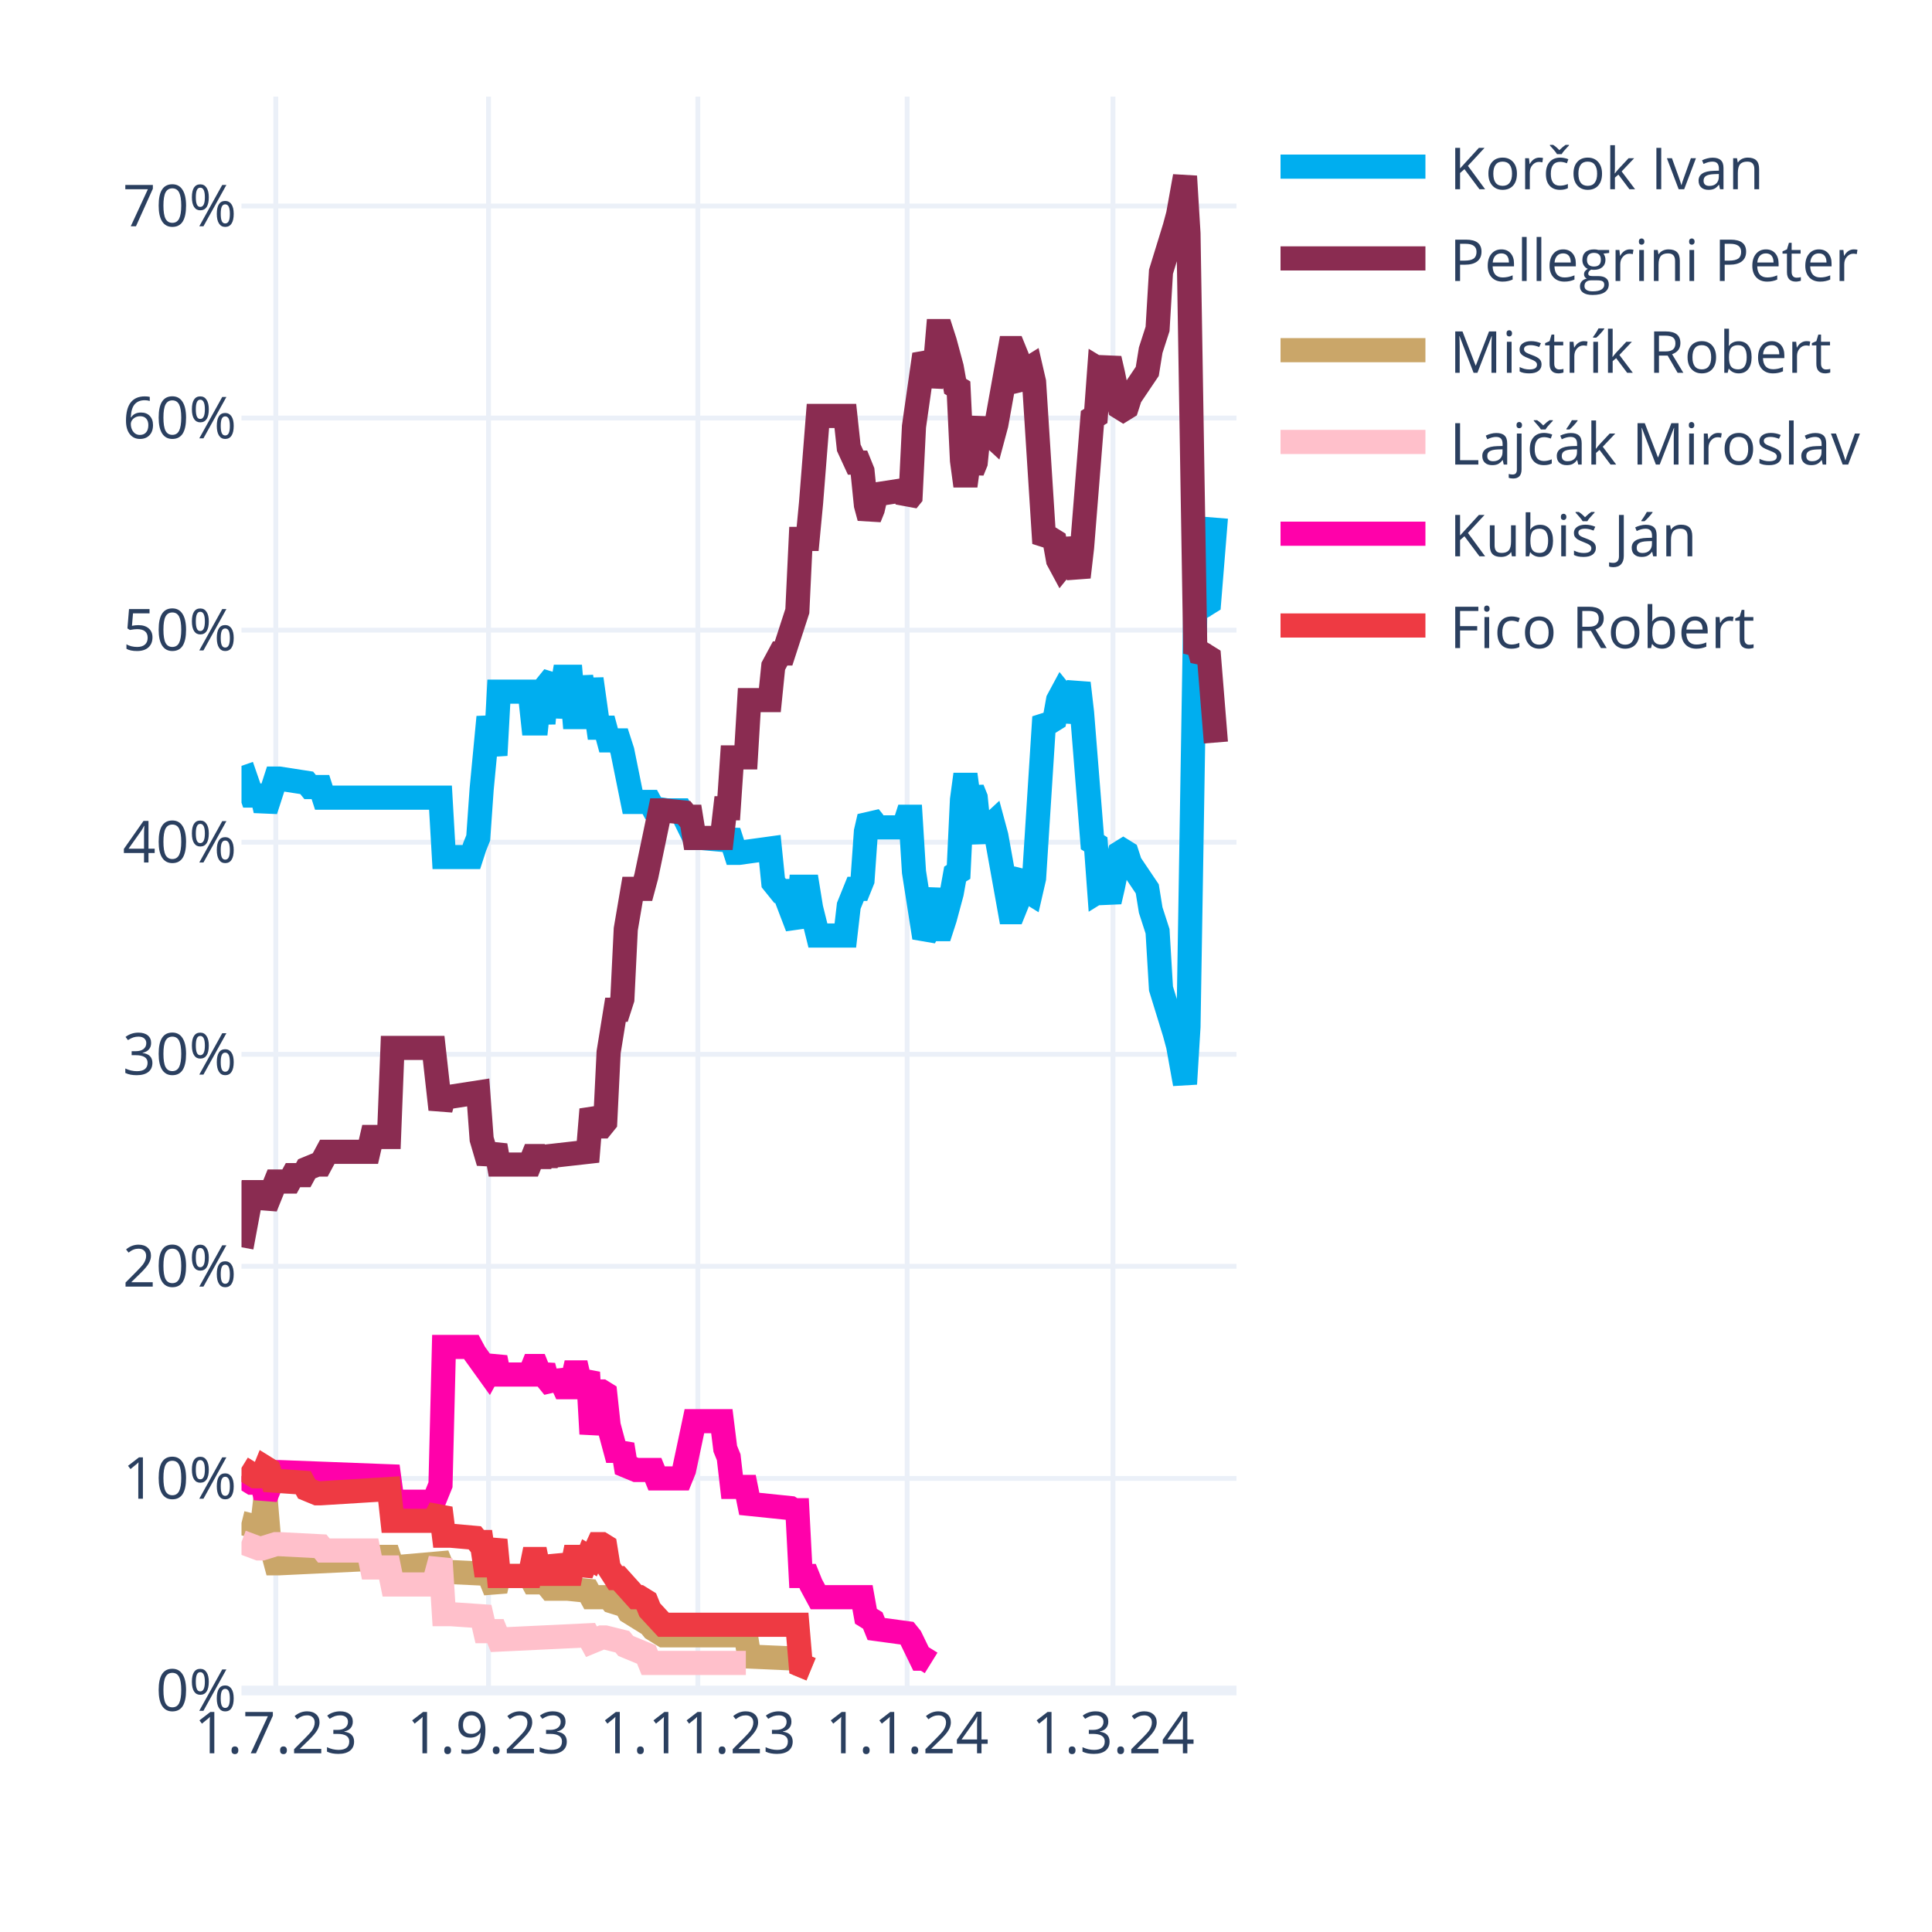
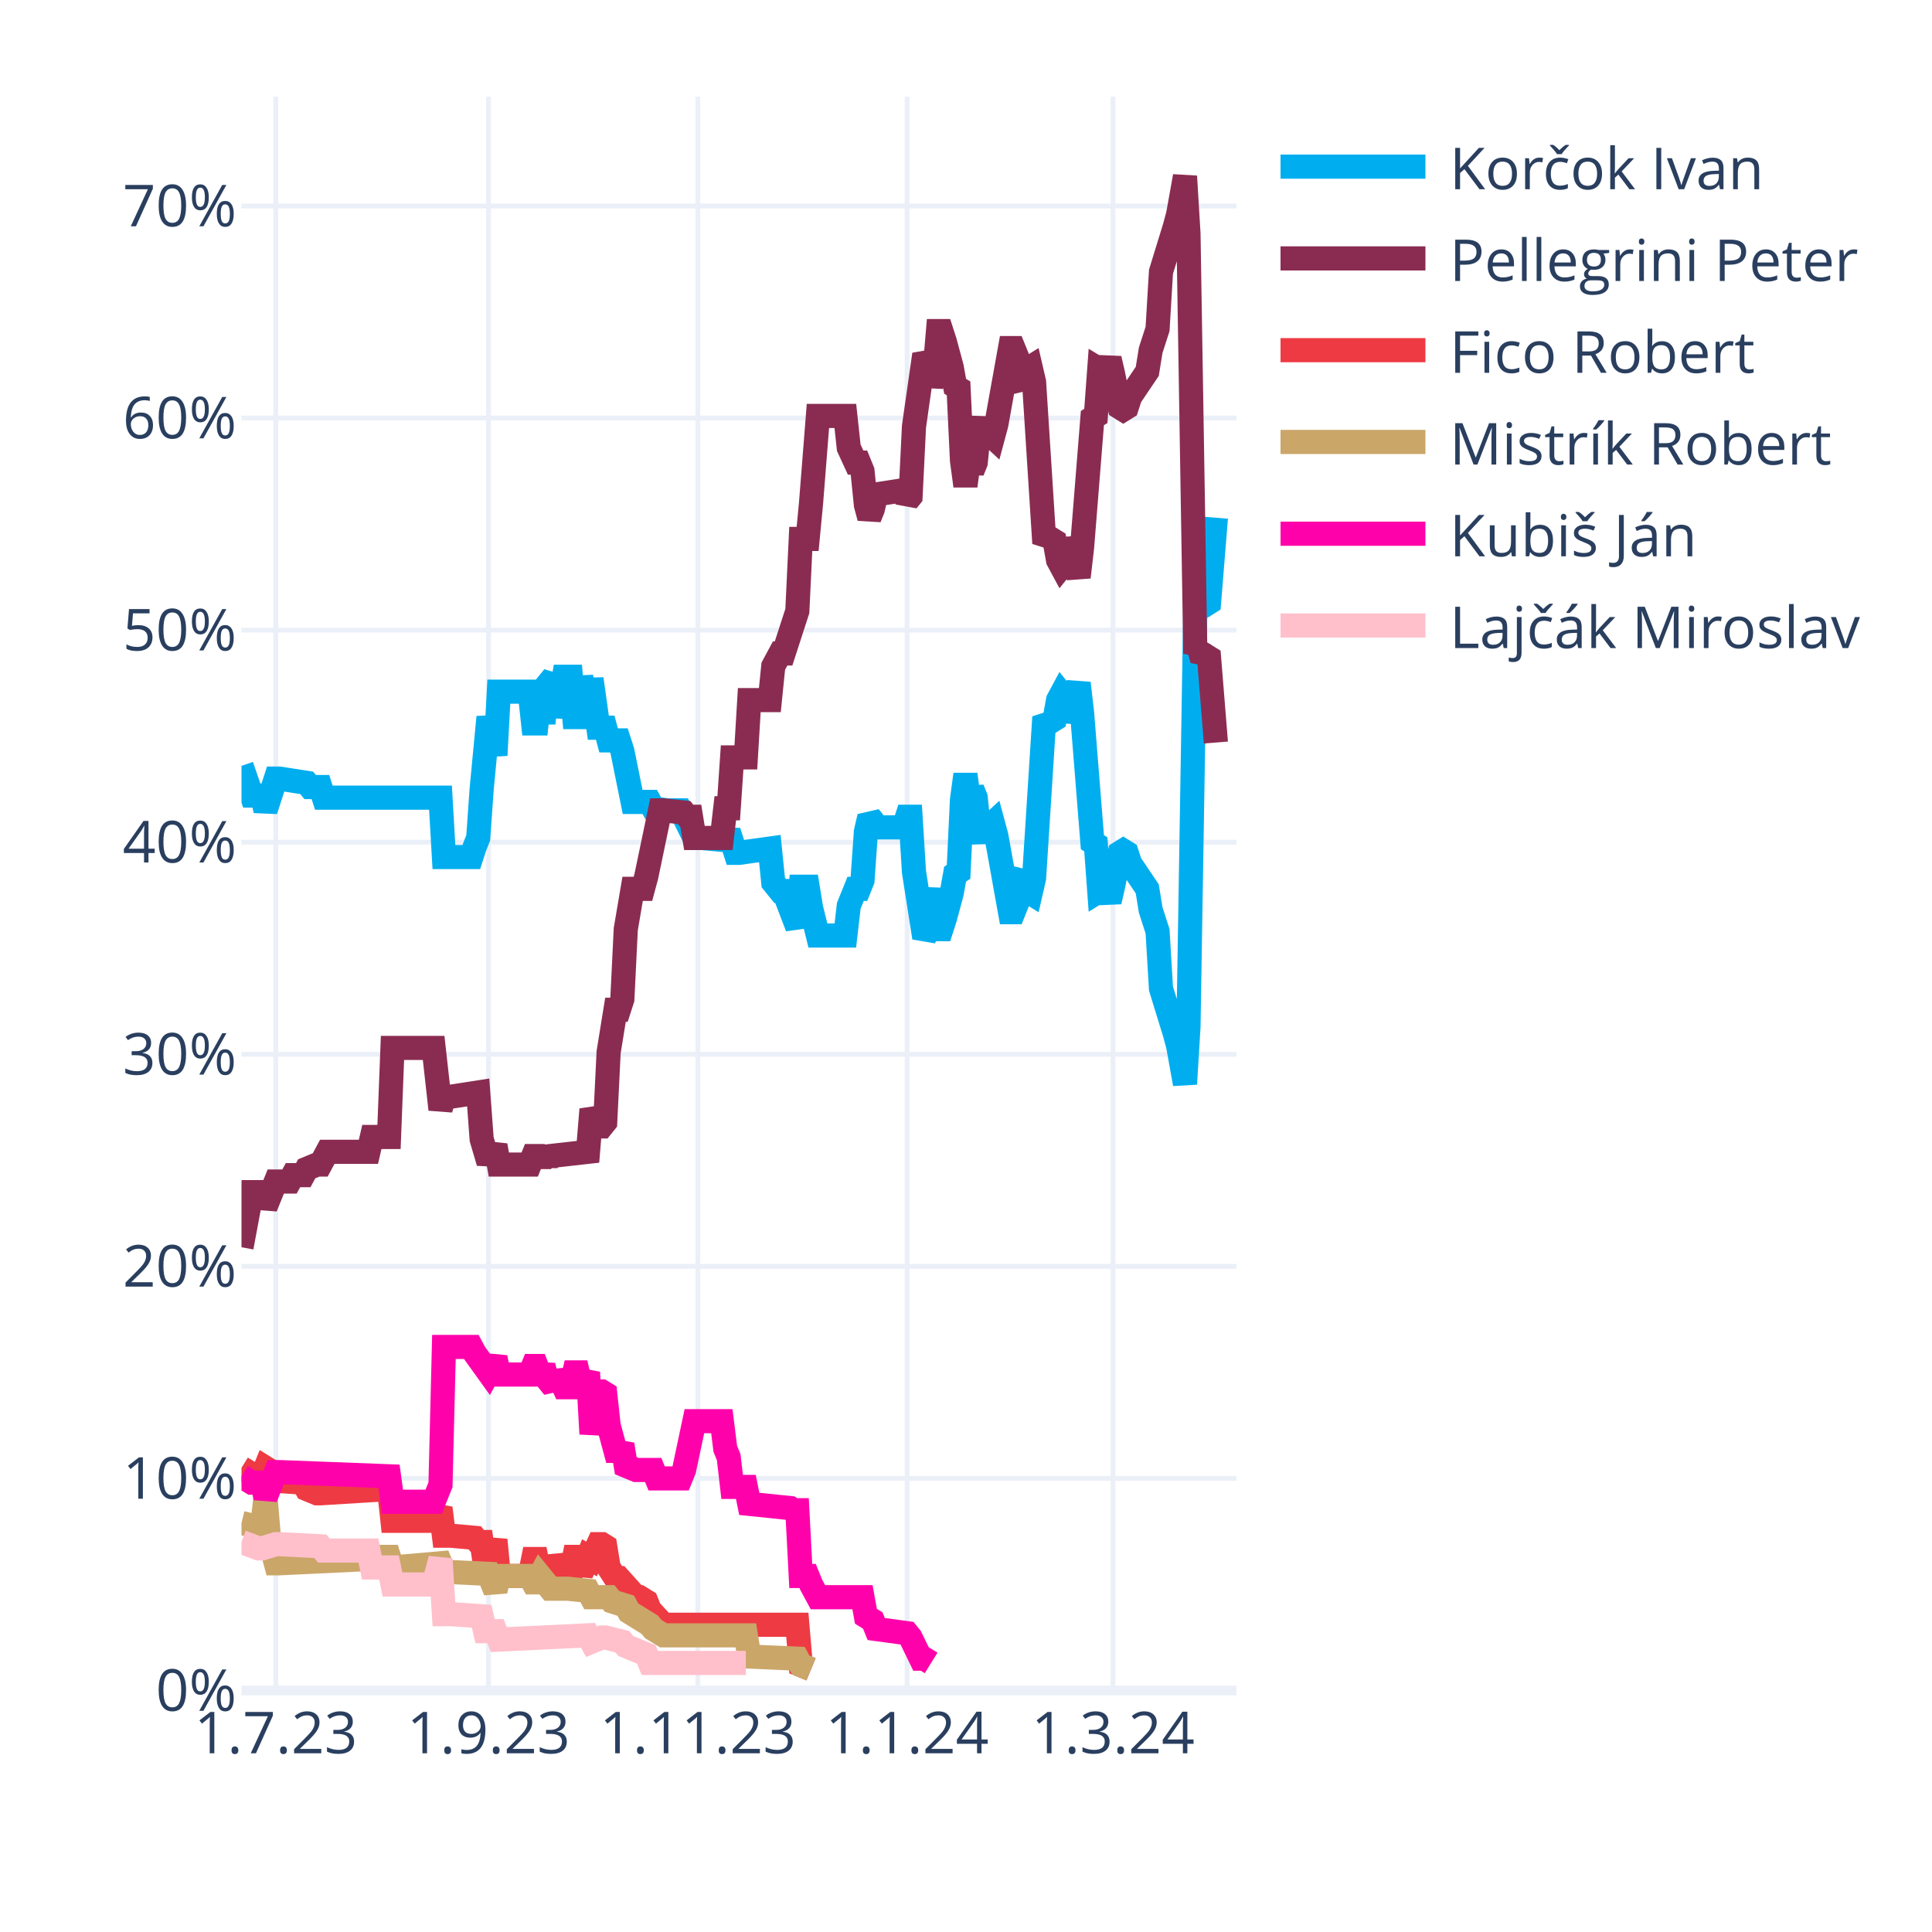
<svg xmlns="http://www.w3.org/2000/svg" class="main-svg" width="400" height="400" style="" viewBox="0 0 400 400">
  <rect x="0" y="0" width="400" height="400" style="fill: rgb(255, 255, 255); fill-opacity: 1;" />
-   <defs id="defs-ff88c1">
+   <defs id="defs-6c219d">
    <g class="clips">
-       <clipPath id="clipff88c1xyplot" class="plotclip">
+       <clipPath id="clip6c219dxyplot" class="plotclip">
        <rect width="206" height="330" />
      </clipPath>
-       <clipPath class="axesclip" id="clipff88c1x">
+       <clipPath class="axesclip" id="clip6c219dx">
        <rect x="50" y="0" width="206" height="400" />
      </clipPath>
-       <clipPath class="axesclip" id="clipff88c1y">
+       <clipPath class="axesclip" id="clip6c219dy">
        <rect x="0" y="20" width="400" height="330" />
      </clipPath>
-       <clipPath class="axesclip" id="clipff88c1xy">
+       <clipPath class="axesclip" id="clip6c219dxy">
        <rect x="50" y="20" width="206" height="330" />
      </clipPath>
    </g>
    <g class="gradients" />
    <g class="patterns" />
  </defs>
  <g class="bglayer" />
  <g class="layer-below">
    <g class="imagelayer" />
    <g class="shapelayer" />
  </g>
  <g class="cartesianlayer">
    <g class="subplot xy">
      <g class="layer-subplot">
        <g class="shapelayer" />
        <g class="imagelayer" />
      </g>
      <g class="minor-gridlayer">
        <g class="x" />
        <g class="y" />
      </g>
      <g class="gridlayer">
        <g class="x">
          <path class="xgrid crisp" transform="translate(57.1,0)" d="M0,20v330" style="stroke: rgb(235, 240, 248); stroke-opacity: 1; stroke-width: 1px;" />
          <path class="xgrid crisp" transform="translate(101.14,0)" d="M0,20v330" style="stroke: rgb(235, 240, 248); stroke-opacity: 1; stroke-width: 1px;" />
          <path class="xgrid crisp" transform="translate(144.48,0)" d="M0,20v330" style="stroke: rgb(235, 240, 248); stroke-opacity: 1; stroke-width: 1px;" />
          <path class="xgrid crisp" transform="translate(187.81,0)" d="M0,20v330" style="stroke: rgb(235, 240, 248); stroke-opacity: 1; stroke-width: 1px;" />
          <path class="xgrid crisp" transform="translate(230.43,0)" d="M0,20v330" style="stroke: rgb(235, 240, 248); stroke-opacity: 1; stroke-width: 1px;" />
        </g>
        <g class="y">
          <path class="ygrid crisp" transform="translate(0,306.09)" d="M50,0h206" style="stroke: rgb(235, 240, 248); stroke-opacity: 1; stroke-width: 1px;" />
          <path class="ygrid crisp" transform="translate(0,262.18)" d="M50,0h206" style="stroke: rgb(235, 240, 248); stroke-opacity: 1; stroke-width: 1px;" />
          <path class="ygrid crisp" transform="translate(0,218.28)" d="M50,0h206" style="stroke: rgb(235, 240, 248); stroke-opacity: 1; stroke-width: 1px;" />
          <path class="ygrid crisp" transform="translate(0,174.37)" d="M50,0h206" style="stroke: rgb(235, 240, 248); stroke-opacity: 1; stroke-width: 1px;" />
          <path class="ygrid crisp" transform="translate(0,130.46)" d="M50,0h206" style="stroke: rgb(235, 240, 248); stroke-opacity: 1; stroke-width: 1px;" />
          <path class="ygrid crisp" transform="translate(0,86.55)" d="M50,0h206" style="stroke: rgb(235, 240, 248); stroke-opacity: 1; stroke-width: 1px;" />
          <path class="ygrid crisp" transform="translate(0,42.65)" d="M50,0h206" style="stroke: rgb(235, 240, 248); stroke-opacity: 1; stroke-width: 1px;" />
        </g>
      </g>
      <g class="zerolinelayer">
        <path class="yzl zl crisp" transform="translate(0,350)" d="M50,0h206" style="stroke: rgb(235, 240, 248); stroke-opacity: 1; stroke-width: 2px;" />
      </g>
      <g class="layer-between">
        <g class="shapelayer" />
        <g class="imagelayer" />
      </g>
      <path class="xlines-below" />
      <path class="ylines-below" />
      <g class="overlines-below" />
      <g class="xaxislayer-below" />
      <g class="yaxislayer-below" />
      <g class="overaxes-below" />
      <g class="overplot">
-         <g class="xy" transform="translate(50,20)" clip-path="url(#clipff88c1xyplot)">
+         <g class="xy" transform="translate(50,20)" clip-path="url(#clip6c219dxyplot)">
          <g class="scatterlayer mlayer">
-             <g class="trace scatter trace9b6b4d" style="stroke-miterlimit: 2; opacity: 1;">
+             <g class="trace scatter tracece2f21" style="stroke-miterlimit: 2; opacity: 1;">
              <g class="fills" />
              <g class="errorbars" />
              <g class="lines">
                <path class="js-line" d="M0,138.56L2.13,144.71L2.84,144.71L4.26,144.71L4.97,147.78L7.1,141.2L7.81,141.2L13.5,142.08L14.21,142.95L16.34,142.95L17.05,145.15L41.2,145.15L41.91,157.44L47.59,157.44L48.3,155.25L49.01,153.49L49.72,143.39L51.14,128.46L51.86,132.42L52.57,136.37L53.28,123.2L59.67,123.2L60.38,129.78L61.09,129.78L61.8,123.2L62.51,129.78L63.22,121.88L64.64,120.12L65.35,128.46L66.77,120.12L67.48,120.12L68.19,120.12L68.9,128.46L69.61,128.46L70.32,120.12L71.74,128.46L72.46,120.56L73.88,130.66L74.59,130.66L75.3,130.66L76.01,133.29L78.14,133.29L78.85,135.49L80.98,146.03L81.69,146.03L84.53,146.03L85.24,147.34L88.08,147.78L88.79,147.78L90.92,147.78L91.63,149.1L93.77,153.49L95.19,153.49L100.16,153.93L100.87,152.17L102.29,156.57L103,156.57L109.39,155.69L110.1,162.71L111.52,164.47L112.23,164.47L115.08,171.93L115.79,163.59L117.21,163.59L117.92,167.98L119.34,173.69L120.05,173.69L125.02,173.69L125.73,167.54L127.15,164.03L127.86,164.03L128.57,162.27L129.28,152.17L129.99,149.1L130.7,149.98L131.41,151.3L137.1,151.3L137.81,149.1L138.52,149.1L139.23,160.52L141.36,174.13L142.07,172.81L143.49,164.03L144.2,172.37L144.91,172.37L145.62,170.18L147.04,164.91L147.75,160.96L148.46,160.52L149.17,145.59L149.88,140.32L150.59,145.59L151.3,143.39L152.01,145.15L152.72,152.17L153.43,153.93L154.14,151.74L155.57,150.42L156.28,153.05L159.12,168.86L159.83,168.86L160.54,167.1L161.25,161.83L161.96,160.96L162.67,164.47L163.38,164.91L164.09,161.83L166.22,128.46L166.93,129.34L167.64,129.34L168.35,128.9L169.06,124.95L169.77,123.63L170.48,124.51L171.19,129.34L173.32,121.44L174.03,127.59L176.17,154.37L176.88,154.81L177.59,164.47L178.3,164.03L179.01,164.47L179.72,166.66L180.43,163.59L181.85,156.57L182.56,156.13L183.27,156.57L183.98,158.76L187.53,164.03L188.24,168.42L189.66,172.81L190.37,184.67L193.21,193.89L193.92,196.52L195.34,204.42L196.06,192.57L197.48,105.63L198.19,106.95L198.9,104.32L199.61,105.19L200.32,104.75L201.74,87.19" style="vector-effect: none; fill: none; stroke: rgb(0, 174, 239); stroke-opacity: 1; stroke-width: 5px; opacity: 1;" />
              </g>
              <g class="points" />
              <g class="text" />
            </g>
-             <g class="trace scatter tracea08fb1" style="stroke-miterlimit: 2; opacity: 1;">
+             <g class="trace scatter tracef737b5" style="stroke-miterlimit: 2; opacity: 1;">
              <g class="fills" />
              <g class="errorbars" />
              <g class="lines">
                <path class="js-line" d="M0,238.23L2.13,226.82L2.84,226.82L4.26,226.82L4.97,229.89L7.1,224.62L7.81,224.62L9.94,224.62L10.66,223.3L12.79,223.3L13.5,221.99L15.63,221.11L16.34,221.11L17.76,218.47L18.47,218.47L26.28,218.47L26.99,215.4L30.54,215.4L31.26,196.96L39.78,196.96L41.2,209.69L41.91,207.06L43.33,207.06L49.01,206.18L49.72,215.84L51.14,220.67L51.86,218.91L52.57,217.16L53.28,221.11L59.67,221.11L60.38,219.35L61.09,219.35L61.8,221.11L62.51,219.35L63.22,220.67L63.93,219.35L71.74,218.47L72.46,209.69L73.88,213.21L74.59,213.21L75.3,212.33L76.01,197.84L77.43,189.06L78.14,189.06L78.85,186.86L79.56,172.37L80.98,164.03L81.69,164.03L83.11,164.03L83.82,161.39L86.66,147.78L87.37,147.78L91.63,148.22L92.34,149.1L93.06,149.1L93.77,153.49L99.45,153.49L100.16,147.34L100.87,147.34L101.58,136.81L104.42,136.81L105.13,124.95L109.39,124.95L110.1,117.93L111.52,115.29L112.23,115.29L115.08,106.51L115.79,91.58L117.21,91.58L117.92,84.12L119.34,66.12L120.05,66.12L125.02,66.12L125.73,72.7L127.15,75.78L127.86,75.78L128.57,77.53L129.28,84.56L129.99,87.19L130.7,85.43L131.41,82.36L137.1,81.48L137.81,83.68L138.52,82.8L139.23,68.31L141.36,53.38L142.07,54.7L142.78,59.97L143.49,56.89L144.2,48.55L144.91,48.55L145.62,50.75L147.04,56.02L147.75,59.97L148.46,60.41L149.17,75.34L149.88,80.61L150.59,75.34L151.3,77.53L152.01,75.78L152.72,68.75L153.43,66.99L154.14,69.19L155.57,70.51L156.28,67.87L159.12,52.07L159.83,52.07L160.54,53.82L161.25,59.09L161.96,59.97L162.67,56.46L163.38,56.02L164.09,59.09L166.22,92.46L166.93,91.58L167.64,91.58L168.35,92.02L169.06,95.97L169.77,97.29L170.48,96.41L171.19,91.58L173.32,99.49L174.03,93.34L176.17,66.55L176.88,66.12L177.59,56.46L178.3,56.89L179.01,56.46L179.72,54.26L180.43,57.33L181.85,64.36L182.56,64.8L183.27,64.36L183.98,62.16L187.53,56.89L188.24,52.5L189.66,48.11L190.37,36.26L193.21,27.04L193.92,24.4L195.34,16.5L196.06,28.36L197.48,115.29L198.19,113.97L198.9,116.61L199.61,115.73L200.32,116.17L201.74,133.73" style="vector-effect: none; fill: none; stroke: rgb(138, 44, 81); stroke-opacity: 1; stroke-width: 5px; opacity: 1;" />
              </g>
              <g class="points" />
              <g class="text" />
            </g>
-             <g class="trace scatter trace352b2f" style="stroke-miterlimit: 2; opacity: 1;">
+             <g class="trace scatter traceabe85f" style="stroke-miterlimit: 2; opacity: 1;">
+               <g class="fills" />
+               <g class="errorbars" />
+               <g class="lines">
+                 <path class="js-line" d="M0,283.9L2.84,285.65L3.55,285.65L4.26,285.65L4.97,283.9L5.68,284.34L6.39,286.53L12.79,286.97L13.5,288.29L15.63,289.17L16.34,289.17L30.54,288.29L31.26,294.87L39.78,294.87L41.2,292.24L41.91,297.95L43.33,297.95L48.3,298.39L49.01,299.26L49.72,299.26L50.43,304.09L51.14,304.09L51.86,301.46L52.57,298.83L53.28,306.29L59.67,306.29L60.38,302.78L61.09,302.78L61.8,306.29L62.51,302.78L63.22,305.85L64.64,305.85L65.35,302.34L66.77,305.85L67.48,305.85L68.19,305.85L68.9,302.34L69.61,302.34L70.32,305.85L71.74,302.34L72.46,302.78L73.88,299.7L74.59,299.7L75.3,300.14L76.01,304.53L77.43,306.73L78.14,306.73L81.69,310.68L82.4,310.68L83.82,311.56L84.53,313.32L87.37,316.39L88.08,316.39L115.08,316.39L115.79,324.73L117.92,325.61" style="vector-effect: none; fill: none; stroke: rgb(238, 58, 67); stroke-opacity: 1; stroke-width: 5px; opacity: 1;" />
+               </g>
+               <g class="points" />
+               <g class="text" />
+             </g>
+             <g class="trace scatter trace115507" style="stroke-miterlimit: 2; opacity: 1;">
              <g class="fills" />
              <g class="errorbars" />
              <g class="lines">
                <path class="js-line" d="M0,295.31L3.55,296.19L4.26,296.19L4.97,290.04L5.68,298.39L7.1,303.66L7.81,303.66L26.28,302.78L26.99,302.34L30.54,302.34L31.26,304.53L41.2,303.66L41.91,305.41L51.14,305.85L51.86,307.61L52.57,309.36L53.28,306.29L59.67,306.29L60.38,307.61L61.09,307.61L61.8,306.29L63.93,308.92L64.64,308.92L66.77,308.92L67.48,308.92L71.74,309.36L72.46,310.68L76.01,310.68L76.72,311.56L79.56,312.44L80.27,313.75L84.53,316.39L85.24,317.27L87.37,318.58L88.08,318.58L104.42,318.58L105.13,322.97L115.08,323.41L115.79,324.73L117.92,325.61" style="vector-effect: none; fill: none; stroke: rgb(202, 166, 105); stroke-opacity: 1; stroke-width: 5px; opacity: 1;" />
              </g>
              <g class="points" />
              <g class="text" />
            </g>
-             <g class="trace scatter trace267278" style="stroke-miterlimit: 2; opacity: 1;">
+             <g class="trace scatter trace1459af" style="stroke-miterlimit: 2; opacity: 1;">
+               <g class="fills" />
+               <g class="errorbars" />
+               <g class="lines">
+                 <path class="js-line" d="M0,285.65L2.13,286.97L2.84,286.97L4.26,286.97L4.97,290.04L7.1,284.78L7.81,284.78L30.54,285.65L31.26,290.92L39.78,290.92L41.2,287.41L41.91,258.87L43.33,258.87L47.59,258.87L48.3,260.19L51.14,264.14L51.86,262.82L52.57,261.07L53.28,264.58L59.67,264.58L60.38,262.82L61.09,262.82L61.8,264.58L62.51,262.82L63.22,265.46L64.64,267.21L65.35,264.14L66.77,267.21L67.48,267.21L68.19,267.21L68.9,264.14L69.61,264.14L70.32,267.21L71.74,264.14L72.46,276.87L73.88,268.09L74.59,268.09L75.3,268.53L76.01,275.12L77.43,280.38L78.14,280.38L78.85,279.07L79.56,283.46L81.69,284.34L82.4,284.34L85.24,284.34L85.95,286.09L90.92,286.09L91.63,284.34L93.77,274.24L95.19,274.24L99.45,274.24L100.16,279.95L100.87,281.7L101.58,287.85L104.42,287.85L105.13,291.36L113.66,292.24L114.37,292.68L115.08,292.68L115.79,306.29L117.21,306.29L117.92,308.05L119.34,310.68L120.05,310.68L128.57,310.68L129.28,314.63L130.7,315.51L131.41,317.27L137.81,318.14L138.52,319.02L140.65,323.41L141.36,323.41L142.78,324.29" style="vector-effect: none; fill: none; stroke: rgb(255, 1, 170); stroke-opacity: 1; stroke-width: 5px; opacity: 1;" />
+               </g>
+               <g class="points" />
+               <g class="text" />
+             </g>
+             <g class="trace scatter trace46c293" style="stroke-miterlimit: 2; opacity: 1;">
              <g class="fills" />
              <g class="errorbars" />
              <g class="lines">
                <path class="js-line" d="M0,299.26L3.55,300.58L4.26,300.58L7.1,299.7L7.81,299.7L16.34,300.14L17.05,301.02L26.28,301.02L26.99,304.53L30.54,304.53L31.26,308.05L39.78,308.05L41.2,302.78L41.91,314.19L43.33,314.19L49.72,314.63L50.43,317.71L52.57,317.71L53.28,319.46L71.74,318.58L72.46,319.9L74.59,319.02L75.3,319.02L78.85,319.9L79.56,320.78L83.82,322.54L84.53,324.29L104.42,324.29" style="vector-effect: none; fill: none; stroke: rgb(255, 192, 203); stroke-opacity: 1; stroke-width: 5px; opacity: 1;" />
-               </g>
-               <g class="points" />
-               <g class="text" />
-             </g>
-             <g class="trace scatter tracea6bca9" style="stroke-miterlimit: 2; opacity: 1;">
-               <g class="fills" />
-               <g class="errorbars" />
-               <g class="lines">
-                 <path class="js-line" d="M0,285.65L2.13,286.97L2.84,286.97L4.26,286.97L4.97,290.04L7.1,284.78L7.81,284.78L30.54,285.65L31.26,290.92L39.78,290.92L41.2,287.41L41.91,258.87L43.33,258.87L47.59,258.87L48.3,260.19L51.14,264.14L51.86,262.82L52.57,261.07L53.28,264.58L59.67,264.58L60.38,262.82L61.09,262.82L61.8,264.58L62.51,262.82L63.22,265.46L64.64,267.21L65.35,264.14L66.77,267.21L67.48,267.21L68.19,267.21L68.9,264.14L69.61,264.14L70.32,267.21L71.74,264.14L72.46,276.87L73.88,268.09L74.59,268.09L75.3,268.53L76.01,275.12L77.43,280.38L78.14,280.38L78.85,279.07L79.56,283.46L81.69,284.34L82.4,284.34L85.24,284.34L85.95,286.09L90.92,286.09L91.63,284.34L93.77,274.24L95.19,274.24L99.45,274.24L100.16,279.95L100.87,281.7L101.58,287.85L104.42,287.85L105.13,291.36L113.66,292.24L114.37,292.68L115.08,292.68L115.79,306.29L117.21,306.29L117.92,308.05L119.34,310.68L120.05,310.68L128.57,310.68L129.28,314.63L130.7,315.51L131.41,317.27L137.81,318.14L138.52,319.02L140.65,323.41L141.36,323.41L142.78,324.29" style="vector-effect: none; fill: none; stroke: rgb(255, 1, 170); stroke-opacity: 1; stroke-width: 5px; opacity: 1;" />
-               </g>
-               <g class="points" />
-               <g class="text" />
-             </g>
-             <g class="trace scatter trace154da3" style="stroke-miterlimit: 2; opacity: 1;">
-               <g class="fills" />
-               <g class="errorbars" />
-               <g class="lines">
-                 <path class="js-line" d="M0,283.9L2.84,285.65L3.55,285.65L4.26,285.65L4.97,283.9L5.68,284.34L6.39,286.53L12.79,286.97L13.5,288.29L15.63,289.17L16.34,289.17L30.54,288.29L31.26,294.87L39.78,294.87L41.2,292.24L41.91,297.95L43.33,297.95L48.3,298.39L49.01,299.26L49.72,299.26L50.43,304.09L51.14,304.09L51.86,301.46L52.57,298.83L53.28,306.29L59.67,306.29L60.38,302.78L61.09,302.78L61.8,306.29L62.51,302.78L63.22,305.85L64.64,305.85L65.35,302.34L66.77,305.85L67.48,305.85L68.19,305.85L68.9,302.34L69.61,302.34L70.32,305.85L71.74,302.34L72.46,302.78L73.88,299.7L74.59,299.7L75.3,300.14L76.01,304.53L77.43,306.73L78.14,306.73L81.69,310.68L82.4,310.68L83.82,311.56L84.53,313.32L87.37,316.39L88.08,316.39L115.08,316.39L115.79,324.73L117.92,325.61" style="vector-effect: none; fill: none; stroke: rgb(238, 58, 67); stroke-opacity: 1; stroke-width: 5px; opacity: 1;" />
              </g>
              <g class="points" />
              <g class="text" />
            </g>
          </g>
        </g>
      </g>
      <path class="xlines-above crisp" d="M0,0" style="fill: none;" />
      <path class="ylines-above crisp" d="M0,0" style="fill: none;" />
      <g class="overlines-above" />
      <g class="xaxislayer-above">
        <g class="xtick">
          <text text-anchor="middle" x="0" y="363" transform="translate(57.1,0)" style="font-family: 'Open Sans', verdana, arial, sans-serif; font-size: 12px; fill: rgb(42, 63, 95); fill-opacity: 1; white-space: pre; opacity: 1;">1.7.23</text>
        </g>
        <g class="xtick">
          <text text-anchor="middle" x="0" y="363" style="font-family: 'Open Sans', verdana, arial, sans-serif; font-size: 12px; fill: rgb(42, 63, 95); fill-opacity: 1; white-space: pre; opacity: 1;" transform="translate(101.14,0)">1.9.23</text>
        </g>
        <g class="xtick">
          <text text-anchor="middle" x="0" y="363" style="font-family: 'Open Sans', verdana, arial, sans-serif; font-size: 12px; fill: rgb(42, 63, 95); fill-opacity: 1; white-space: pre; opacity: 1;" transform="translate(144.48,0)">1.11.23</text>
        </g>
        <g class="xtick">
          <text text-anchor="middle" x="0" y="363" style="font-family: 'Open Sans', verdana, arial, sans-serif; font-size: 12px; fill: rgb(42, 63, 95); fill-opacity: 1; white-space: pre; opacity: 1;" transform="translate(187.81,0)">1.1.24</text>
        </g>
        <g class="xtick">
          <text text-anchor="middle" x="0" y="363" style="font-family: 'Open Sans', verdana, arial, sans-serif; font-size: 12px; fill: rgb(42, 63, 95); fill-opacity: 1; white-space: pre; opacity: 1;" transform="translate(230.43,0)">1.3.24</text>
        </g>
      </g>
      <g class="yaxislayer-above">
        <g class="ytick">
          <text text-anchor="end" x="49" y="4.2" transform="translate(0,350)" style="font-family: 'Open Sans', verdana, arial, sans-serif; font-size: 12px; fill: rgb(42, 63, 95); fill-opacity: 1; white-space: pre; opacity: 1;">0%</text>
        </g>
        <g class="ytick">
          <text text-anchor="end" x="49" y="4.2" style="font-family: 'Open Sans', verdana, arial, sans-serif; font-size: 12px; fill: rgb(42, 63, 95); fill-opacity: 1; white-space: pre; opacity: 1;" transform="translate(0,306.09)">10%</text>
        </g>
        <g class="ytick">
          <text text-anchor="end" x="49" y="4.2" style="font-family: 'Open Sans', verdana, arial, sans-serif; font-size: 12px; fill: rgb(42, 63, 95); fill-opacity: 1; white-space: pre; opacity: 1;" transform="translate(0,262.18)">20%</text>
        </g>
        <g class="ytick">
          <text text-anchor="end" x="49" y="4.2" style="font-family: 'Open Sans', verdana, arial, sans-serif; font-size: 12px; fill: rgb(42, 63, 95); fill-opacity: 1; white-space: pre; opacity: 1;" transform="translate(0,218.28)">30%</text>
        </g>
        <g class="ytick">
          <text text-anchor="end" x="49" y="4.2" style="font-family: 'Open Sans', verdana, arial, sans-serif; font-size: 12px; fill: rgb(42, 63, 95); fill-opacity: 1; white-space: pre; opacity: 1;" transform="translate(0,174.37)">40%</text>
        </g>
        <g class="ytick">
          <text text-anchor="end" x="49" y="4.2" style="font-family: 'Open Sans', verdana, arial, sans-serif; font-size: 12px; fill: rgb(42, 63, 95); fill-opacity: 1; white-space: pre; opacity: 1;" transform="translate(0,130.46)">50%</text>
        </g>
        <g class="ytick">
          <text text-anchor="end" x="49" y="4.2" style="font-family: 'Open Sans', verdana, arial, sans-serif; font-size: 12px; fill: rgb(42, 63, 95); fill-opacity: 1; white-space: pre; opacity: 1;" transform="translate(0,86.55)">60%</text>
        </g>
        <g class="ytick">
          <text text-anchor="end" x="49" y="4.2" style="font-family: 'Open Sans', verdana, arial, sans-serif; font-size: 12px; fill: rgb(42, 63, 95); fill-opacity: 1; white-space: pre; opacity: 1;" transform="translate(0,42.65)">70%</text>
        </g>
      </g>
      <g class="overaxes-above" />
    </g>
  </g>
  <g class="polarlayer" />
  <g class="smithlayer" />
  <g class="ternarylayer" />
  <g class="geolayer" />
  <g class="funnelarealayer" />
  <g class="pielayer" />
  <g class="iciclelayer" />
  <g class="treemaplayer" />
  <g class="sunburstlayer" />
  <g class="glimages" />
-   <defs id="topdefs-ff88c1">
+   <defs id="topdefs-6c219d">
    <g class="clips" />
-     <clipPath id="legendff88c1">
+     <clipPath id="legend6c219d">
      <rect width="128" height="124" x="0" y="0" />
    </clipPath>
  </defs>
  <g class="layer-above">
    <g class="imagelayer" />
    <g class="shapelayer" />
  </g>
  <g class="infolayer">
    <g class="legend" pointer-events="all" transform="translate(260.12,20)">
      <rect class="bg" shape-rendering="crispEdges" width="128" height="124" x="0" y="0" style="stroke: rgb(68, 68, 68); stroke-opacity: 1; fill: rgb(255, 255, 255); fill-opacity: 1; stroke-width: 0px;" />
-       <g class="scrollbox" transform="" clip-path="url(#legendff88c1)">
+       <g class="scrollbox" transform="" clip-path="url(#legend6c219d)">
        <g class="groups">
          <g class="traces" transform="translate(0,14.5)" style="opacity: 1;">
            <text class="legendtext" text-anchor="start" x="40" y="4.68" style="font-family: 'Open Sans', verdana, arial, sans-serif; font-size: 12px; fill: rgb(42, 63, 95); fill-opacity: 1; white-space: pre;">Korčok Ivan</text>
            <g class="layers" style="opacity: 1;">
              <g class="legendfill" />
              <g class="legendlines">
                <path class="js-line" d="M5,0h30" style="fill: none; stroke: rgb(0, 174, 239); stroke-opacity: 1; stroke-width: 5px;" />
              </g>
              <g class="legendsymbols">
                <g class="legendpoints" />
              </g>
            </g>
            <rect class="legendtoggle" x="0" y="-9.5" width="122.703" height="19" style="fill: rgb(0, 0, 0); fill-opacity: 0;" />
          </g>
          <g class="traces" transform="translate(0,33.5)" style="opacity: 1;">
            <text class="legendtext" text-anchor="start" x="40" y="4.68" style="font-family: 'Open Sans', verdana, arial, sans-serif; font-size: 12px; fill: rgb(42, 63, 95); fill-opacity: 1; white-space: pre;">Pellegrini Peter</text>
            <g class="layers" style="opacity: 1;">
              <g class="legendfill" />
              <g class="legendlines">
                <path class="js-line" d="M5,0h30" style="fill: none; stroke: rgb(138, 44, 81); stroke-opacity: 1; stroke-width: 5px;" />
              </g>
              <g class="legendsymbols">
                <g class="legendpoints" />
              </g>
            </g>
            <rect class="legendtoggle" x="0" y="-9.5" width="122.703" height="19" style="fill: rgb(0, 0, 0); fill-opacity: 0;" />
          </g>
          <g class="traces" transform="translate(0,52.5)" style="opacity: 1;">
+             <text class="legendtext" text-anchor="start" x="40" y="4.68" style="font-family: 'Open Sans', verdana, arial, sans-serif; font-size: 12px; fill: rgb(42, 63, 95); fill-opacity: 1; white-space: pre;">Fico Robert</text>
+             <g class="layers" style="opacity: 1;">
+               <g class="legendfill" />
+               <g class="legendlines">
+                 <path class="js-line" d="M5,0h30" style="fill: none; stroke: rgb(238, 58, 67); stroke-opacity: 1; stroke-width: 5px;" />
+               </g>
+               <g class="legendsymbols">
+                 <g class="legendpoints" />
+               </g>
+             </g>
+             <rect class="legendtoggle" x="0" y="-9.5" width="122.703" height="19" style="fill: rgb(0, 0, 0); fill-opacity: 0;" />
+           </g>
+           <g class="traces" transform="translate(0,71.5)" style="opacity: 1;">
            <text class="legendtext" text-anchor="start" x="40" y="4.68" style="font-family: 'Open Sans', verdana, arial, sans-serif; font-size: 12px; fill: rgb(42, 63, 95); fill-opacity: 1; white-space: pre;">Mistrík Robert</text>
            <g class="layers" style="opacity: 1;">
              <g class="legendfill" />
              <g class="legendlines">
                <path class="js-line" d="M5,0h30" style="fill: none; stroke: rgb(202, 166, 105); stroke-opacity: 1; stroke-width: 5px;" />
-               </g>
-               <g class="legendsymbols">
-                 <g class="legendpoints" />
-               </g>
-             </g>
-             <rect class="legendtoggle" x="0" y="-9.5" width="122.703" height="19" style="fill: rgb(0, 0, 0); fill-opacity: 0;" />
-           </g>
-           <g class="traces" transform="translate(0,71.5)" style="opacity: 1;">
-             <text class="legendtext" text-anchor="start" x="40" y="4.68" style="font-family: 'Open Sans', verdana, arial, sans-serif; font-size: 12px; fill: rgb(42, 63, 95); fill-opacity: 1; white-space: pre;">Lajčák Miroslav</text>
-             <g class="layers" style="opacity: 1;">
-               <g class="legendfill" />
-               <g class="legendlines">
-                 <path class="js-line" d="M5,0h30" style="fill: none; stroke: rgb(255, 192, 203); stroke-opacity: 1; stroke-width: 5px;" />
              </g>
              <g class="legendsymbols">
                <g class="legendpoints" />
              </g>
            </g>
            <rect class="legendtoggle" x="0" y="-9.5" width="122.703" height="19" style="fill: rgb(0, 0, 0); fill-opacity: 0;" />
          </g>
          <g class="traces" transform="translate(0,90.5)" style="opacity: 1;">
            <text class="legendtext" text-anchor="start" x="40" y="4.68" style="font-family: 'Open Sans', verdana, arial, sans-serif; font-size: 12px; fill: rgb(42, 63, 95); fill-opacity: 1; white-space: pre;">Kubiš Ján</text>
            <g class="layers" style="opacity: 1;">
              <g class="legendfill" />
              <g class="legendlines">
                <path class="js-line" d="M5,0h30" style="fill: none; stroke: rgb(255, 1, 170); stroke-opacity: 1; stroke-width: 5px;" />
              </g>
              <g class="legendsymbols">
                <g class="legendpoints" />
              </g>
            </g>
            <rect class="legendtoggle" x="0" y="-9.5" width="122.703" height="19" style="fill: rgb(0, 0, 0); fill-opacity: 0;" />
          </g>
          <g class="traces" transform="translate(0,109.5)" style="opacity: 1;">
-             <text class="legendtext" text-anchor="start" x="40" y="4.68" style="font-family: 'Open Sans', verdana, arial, sans-serif; font-size: 12px; fill: rgb(42, 63, 95); fill-opacity: 1; white-space: pre;">Fico Robert</text>
-             <g class="layers" style="opacity: 1;">
-               <g class="legendfill" />
-               <g class="legendlines">
-                 <path class="js-line" d="M5,0h30" style="fill: none; stroke: rgb(238, 58, 67); stroke-opacity: 1; stroke-width: 5px;" />
+             <text class="legendtext" text-anchor="start" x="40" y="4.68" style="font-family: 'Open Sans', verdana, arial, sans-serif; font-size: 12px; fill: rgb(42, 63, 95); fill-opacity: 1; white-space: pre;">Lajčák Miroslav</text>
+             <g class="layers" style="opacity: 1;">
+               <g class="legendfill" />
+               <g class="legendlines">
+                 <path class="js-line" d="M5,0h30" style="fill: none; stroke: rgb(255, 192, 203); stroke-opacity: 1; stroke-width: 5px;" />
              </g>
              <g class="legendsymbols">
                <g class="legendpoints" />
              </g>
            </g>
            <rect class="legendtoggle" x="0" y="-9.5" width="122.703" height="19" style="fill: rgb(0, 0, 0); fill-opacity: 0;" />
          </g>
        </g>
      </g>
      <rect class="scrollbar" rx="20" ry="3" width="0" height="0" x="0" y="0" style="fill: rgb(128, 139, 164); fill-opacity: 1;" />
    </g>
    <g class="g-gtitle" />
    <g class="g-xtitle" />
    <g class="g-ytitle" />
  </g>
</svg>
